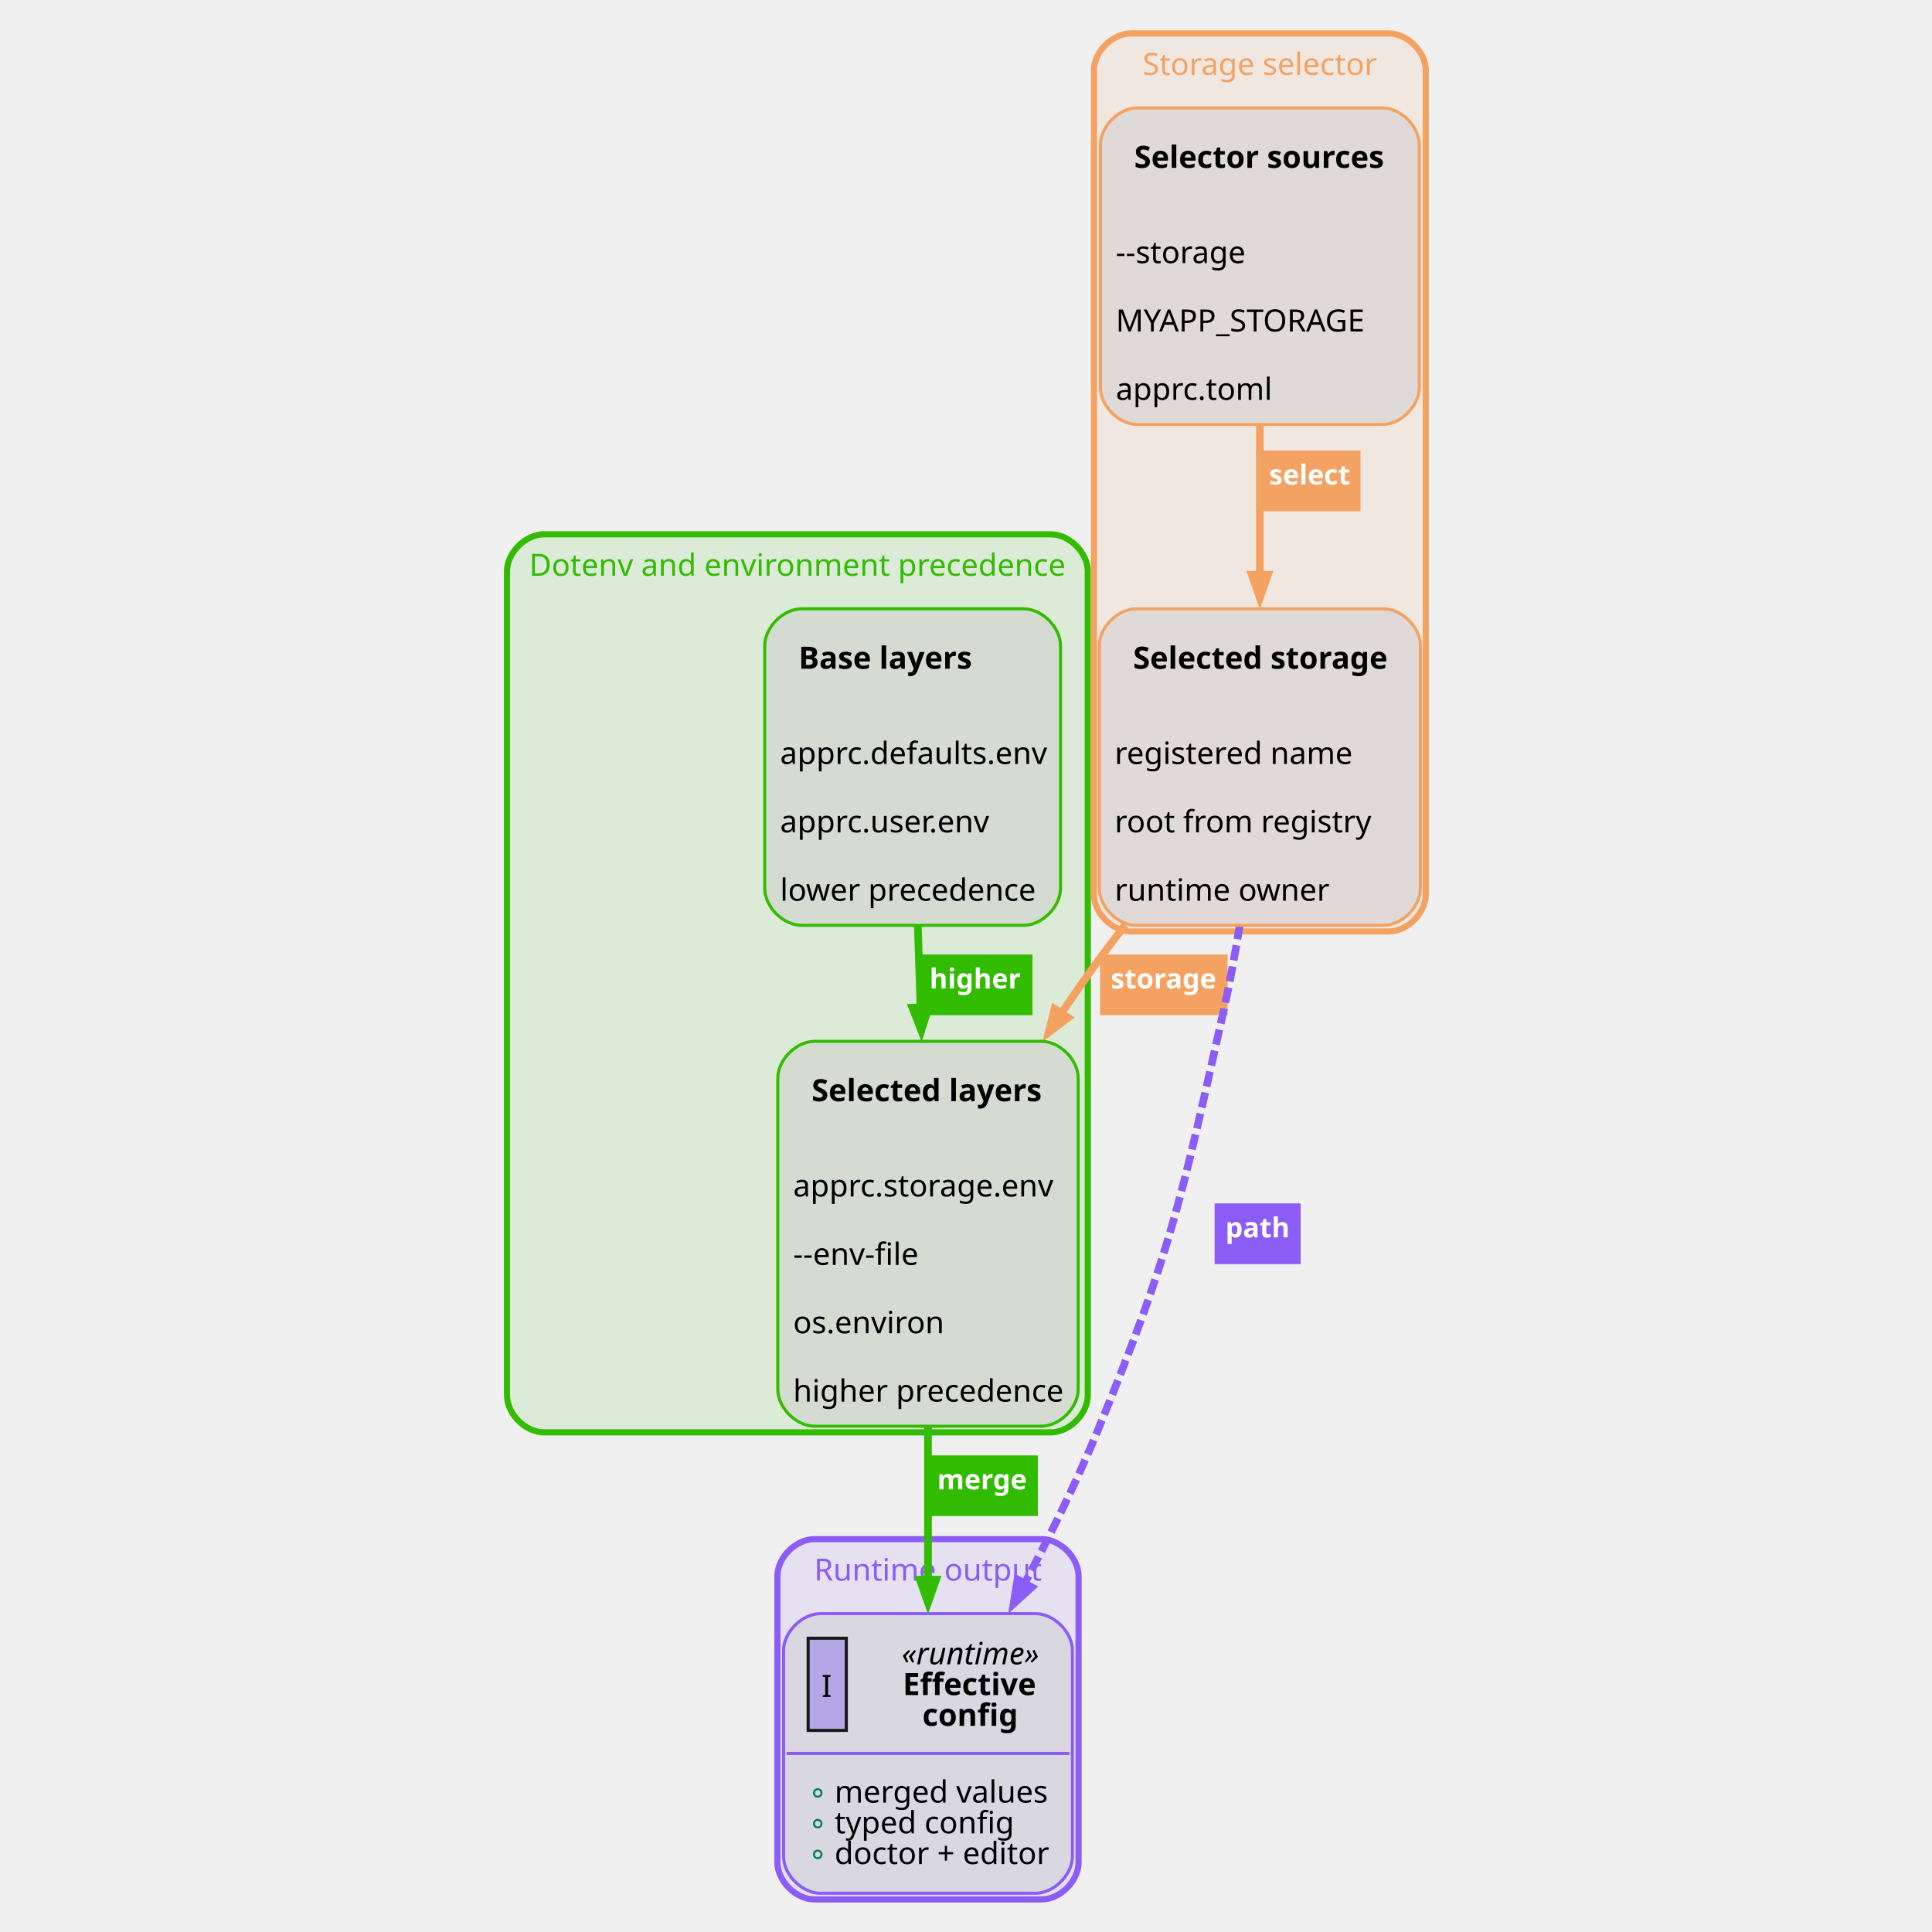
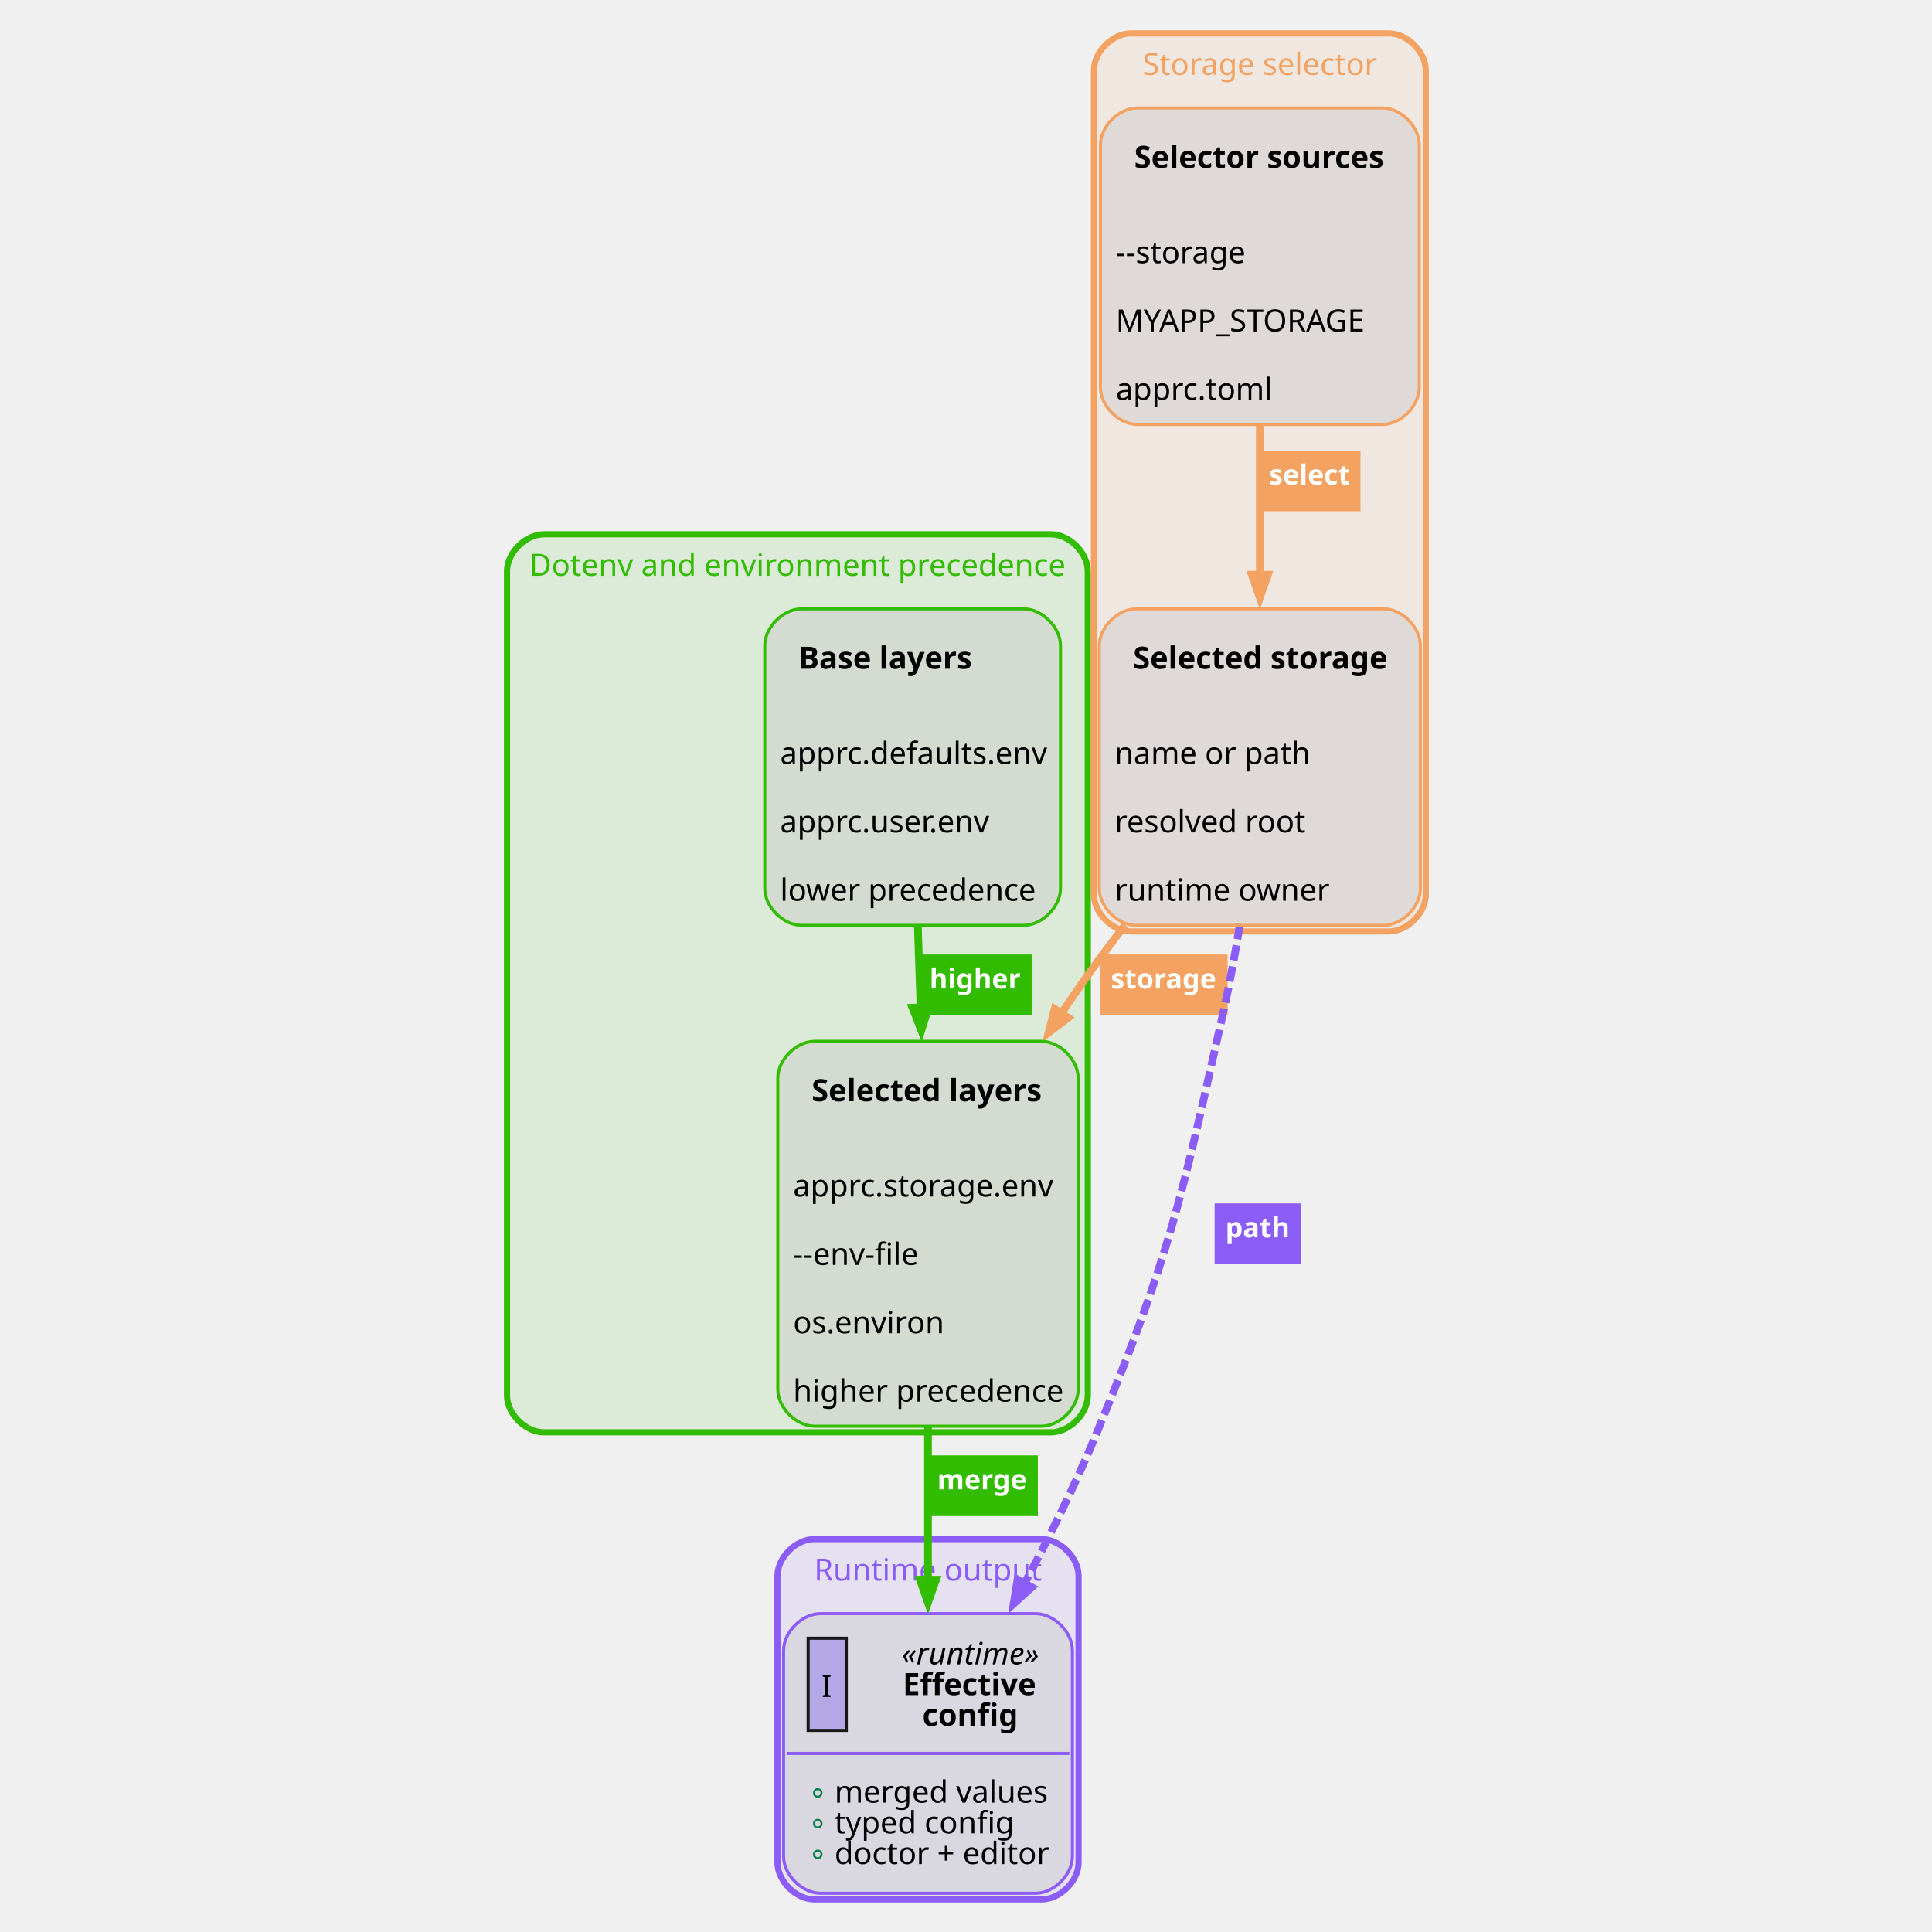
<svg xmlns="http://www.w3.org/2000/svg" width="900px" height="900px" viewBox="-188.5 0 769 769">
  <g id="graph0" class="graph" transform="scale(1.22309 1.22309) rotate(0) translate(2.88 626.13)">
    <g id="clust1" class="cluster">
      <path fill="#32bc00" fill-opacity="0.098" stroke="#32bc00" stroke-width="2" d="M20,-160C20,-160 185,-160 185,-160 191,-160 197,-166 197,-172 197,-172 197,-440.25 197,-440.25 197,-446.25 191,-452.25 185,-452.25 185,-452.25 20,-452.25 20,-452.25 14,-452.25 8,-446.25 8,-440.25 8,-440.25 8,-172 8,-172 8,-166 14,-160 20,-160" />
      <text xml:space="preserve" text-anchor="middle" x="102.5" y="-438.75" font-family="sans-serif" font-size="10.00" fill="#32bc00">Dotenv and environment precedence</text>
    </g>
    <g id="clust2" class="cluster">
      <path fill="#f4a261" fill-opacity="0.098" stroke="#f4a261" stroke-width="2" d="M211,-323C211,-323 295,-323 295,-323 301,-323 307,-329 307,-335 307,-335 307,-603.25 307,-603.25 307,-609.25 301,-615.25 295,-615.25 295,-615.25 211,-615.25 211,-615.25 205,-615.25 199,-609.25 199,-603.25 199,-603.25 199,-335 199,-335 199,-329 205,-323 211,-323" />
      <text xml:space="preserve" text-anchor="middle" x="253" y="-601.75" font-family="sans-serif" font-size="10.00" fill="#f4a261">Storage selector</text>
    </g>
    <g id="clust3" class="cluster">
      <path fill="#8b5cf6" fill-opacity="0.098" stroke="#8b5cf6" stroke-width="2" d="M108,-8C108,-8 182,-8 182,-8 188,-8 194,-14 194,-20 194,-20 194,-113.25 194,-113.25 194,-119.25 188,-125.25 182,-125.25 182,-125.25 108,-125.25 108,-125.25 102,-125.25 96,-119.25 96,-113.25 96,-113.25 96,-20 96,-20 96,-14 102,-8 108,-8" />
      <text xml:space="preserve" text-anchor="middle" x="145" y="-111.75" font-family="sans-serif" font-size="10.00" fill="#8b5cf6">Runtime output</text>
    </g>
    <g id="edge1" class="edge">
      <path fill="none" stroke="#32bc00" stroke-width="2.5" d="M141.68,-325.18C141.97,-316.47 142.28,-307.27 142.58,-298.11" />
      <polygon fill="#32bc00" stroke="#32bc00" stroke-width="2.5" points="145.2,-298.37 142.83,-290.79 139.95,-298.19 145.2,-298.37" />
      <polygon fill="#32bc00" stroke="none" points="142.5,-296.25 142.5,-315 178.5,-315 178.5,-296.25 142.5,-296.25" />
      <text xml:space="preserve" text-anchor="start" x="145.5" y="-304.45" font-family="sans-serif" font-weight="bold" font-size="9.00" fill="#ffffff">higher</text>
      <polygon fill="none" stroke="#32bc00" points="142.5,-296.25 142.5,-315 178.5,-315 178.5,-296.25 142.5,-296.25" />
    </g>
    <g id="edge2" class="edge">
      <path fill="none" stroke="#32bc00" stroke-width="2.5" d="M145,-162.34C145,-145.77 145,-127.93 145,-111.71" />
      <polygon fill="#32bc00" stroke="#32bc00" stroke-width="2.5" points="147.63,-112.05 145,-104.55 142.38,-112.05 147.63,-112.05" />
      <polygon fill="#32bc00" stroke="none" points="145,-133.25 145,-152 180.25,-152 180.25,-133.25 145,-133.25" />
      <text xml:space="preserve" text-anchor="start" x="148" y="-141.45" font-family="sans-serif" font-weight="bold" font-size="9.00" fill="#ffffff">merge</text>
      <polygon fill="none" stroke="#32bc00" points="145,-133.25 145,-152 180.25,-152 180.25,-133.25 145,-133.25" />
    </g>
    <g id="edge3" class="edge">
      <path fill="none" stroke="#f4a261" stroke-width="2.5" d="M253,-488C253,-472.42 253,-455.08 253,-438.85" />
      <polygon fill="#f4a261" stroke="#f4a261" stroke-width="2.5" points="255.63,-439.1 253,-431.6 250.38,-439.1 255.63,-439.1" />
      <polygon fill="#f4a261" stroke="none" points="253,-460.25 253,-479 285.25,-479 285.25,-460.25 253,-460.25" />
      <text xml:space="preserve" text-anchor="start" x="256" y="-468.45" font-family="sans-serif" font-weight="bold" font-size="9.00" fill="#ffffff">select</text>
      <polygon fill="none" stroke="#f4a261" points="253,-460.25 253,-479 285.25,-479 285.25,-460.25 253,-460.25" />
    </g>
    <g id="edge4" class="edge">
      <path fill="none" stroke="#f4a261" stroke-width="2.5" d="M209.19,-325.09C206.54,-321.72 203.95,-318.33 201.5,-315 197.11,-309.04 192.71,-302.74 188.4,-296.36" />
      <polygon fill="#f4a261" stroke="#f4a261" stroke-width="2.5" points="190.59,-294.92 184.26,-290.13 186.22,-297.82 190.59,-294.92" />
      <polygon fill="#f4a261" stroke="none" points="201.5,-296.25 201.5,-315 242,-315 242,-296.25 201.5,-296.25" />
      <text xml:space="preserve" text-anchor="start" x="204.5" y="-304.45" font-family="sans-serif" font-weight="bold" font-size="9.00" fill="#ffffff">storage</text>
      <polygon fill="none" stroke="#f4a261" points="201.5,-296.25 201.5,-315 242,-315 242,-296.25 201.5,-296.25" />
    </g>
    <g id="edge5" class="edge">
      <path fill="none" stroke="#8b5cf6" stroke-width="2.5" stroke-dasharray="5,2" d="M246.52,-325.41C244.95,-315.69 243.11,-305.62 241,-296.25 227.12,-234.55 224.06,-218.48 200,-160 193.2,-143.48 184.6,-126.12 176.23,-110.44" />
      <polygon fill="#8b5cf6" stroke="#8b5cf6" stroke-width="2.5" points="178.75,-109.58 172.87,-104.24 174.14,-112.09 178.75,-109.58" />
      <polygon fill="#8b5cf6" stroke="none" points="238.78,-215.25 238.78,-234 265.78,-234 265.78,-215.25 238.78,-215.25" />
      <text xml:space="preserve" text-anchor="start" x="241.78" y="-223.45" font-family="sans-serif" font-weight="bold" font-size="9.00" fill="#ffffff">path</text>
      <polygon fill="none" stroke="#8b5cf6" points="238.78,-215.25 238.78,-234 265.78,-234 265.78,-215.25 238.78,-215.25" />
    </g>
    <g id="node1" class="node">
      <path fill="#cccccc" fill-opacity="0.467" stroke="none" d="M103.88,-325C103.88,-325 176.12,-325 176.12,-325 182.12,-325 188.12,-331 188.12,-337 188.12,-337 188.12,-416 188.12,-416 188.12,-422 182.12,-428 176.12,-428 176.12,-428 103.88,-428 103.88,-428 97.88,-428 91.88,-422 91.88,-416 91.88,-416 91.88,-337 91.88,-337 91.88,-331 97.88,-325 103.88,-325" />
      <text xml:space="preserve" text-anchor="start" x="102.88" y="-408.5" font-family="sans-serif" font-weight="bold" font-size="10.00">Base layers</text>
      <text xml:space="preserve" text-anchor="start" x="96.88" y="-377.5" font-family="sans-serif" font-size="10.00">apprc.defaults.env</text>
      <text xml:space="preserve" text-anchor="start" x="96.88" y="-355.25" font-family="sans-serif" font-size="10.00">apprc.user.env</text>
      <text xml:space="preserve" text-anchor="start" x="96.88" y="-333" font-family="sans-serif" font-size="10.00">lower precedence</text>
      <path fill="none" stroke="#32bc00" d="M103.88,-325C103.88,-325 176.12,-325 176.12,-325 182.12,-325 188.12,-331 188.12,-337 188.12,-337 188.12,-416 188.12,-416 188.12,-422 182.12,-428 176.12,-428 176.12,-428 103.88,-428 103.88,-428 97.88,-428 91.88,-422 91.88,-416 91.88,-416 91.88,-337 91.88,-337 91.88,-331 97.88,-325 103.88,-325" />
    </g>
    <g id="node2" class="node">
      <path fill="#cccccc" fill-opacity="0.467" stroke="none" d="M108.12,-162C108.12,-162 181.88,-162 181.88,-162 187.88,-162 193.88,-168 193.88,-174 193.88,-174 193.88,-275.25 193.88,-275.25 193.88,-281.25 187.88,-287.25 181.88,-287.25 181.88,-287.25 108.12,-287.25 108.12,-287.25 102.12,-287.25 96.12,-281.25 96.12,-275.25 96.12,-275.25 96.12,-174 96.12,-174 96.12,-168 102.12,-162 108.12,-162" />
      <text xml:space="preserve" text-anchor="start" x="107.12" y="-267.75" font-family="sans-serif" font-weight="bold" font-size="10.00">Selected layers</text>
      <text xml:space="preserve" text-anchor="start" x="101.12" y="-236.75" font-family="sans-serif" font-size="10.00">apprc.storage.env</text>
      <text xml:space="preserve" text-anchor="start" x="101.12" y="-214.5" font-family="sans-serif" font-size="10.00">--env-file</text>
      <text xml:space="preserve" text-anchor="start" x="101.12" y="-192.25" font-family="sans-serif" font-size="10.00">os.environ</text>
      <text xml:space="preserve" text-anchor="start" x="101.12" y="-170" font-family="sans-serif" font-size="10.00">higher precedence</text>
      <path fill="none" stroke="#32bc00" d="M108.12,-162C108.12,-162 181.88,-162 181.88,-162 187.88,-162 193.88,-168 193.88,-174 193.88,-174 193.88,-275.25 193.88,-275.25 193.88,-281.25 187.88,-287.25 181.88,-287.25 181.88,-287.25 108.12,-287.25 108.12,-287.25 102.12,-287.25 96.12,-281.25 96.12,-275.25 96.12,-275.25 96.12,-174 96.12,-174 96.12,-168 102.12,-162 108.12,-162" />
    </g>
    <g id="node3" class="node">
      <path fill="#cccccc" fill-opacity="0.467" stroke="none" d="M213.12,-488C213.12,-488 292.88,-488 292.88,-488 298.88,-488 304.88,-494 304.88,-500 304.88,-500 304.88,-579 304.88,-579 304.88,-585 298.88,-591 292.88,-591 292.88,-591 213.12,-591 213.12,-591 207.12,-591 201.12,-585 201.12,-579 201.12,-579 201.12,-500 201.12,-500 201.12,-494 207.12,-488 213.12,-488" />
      <text xml:space="preserve" text-anchor="start" x="212.12" y="-571.5" font-family="sans-serif" font-weight="bold" font-size="10.00">Selector sources</text>
      <text xml:space="preserve" text-anchor="start" x="206.12" y="-540.5" font-family="sans-serif" font-size="10.00">--storage</text>
      <text xml:space="preserve" text-anchor="start" x="206.12" y="-518.25" font-family="sans-serif" font-size="10.00">MYAPP_STORAGE</text>
      <text xml:space="preserve" text-anchor="start" x="206.12" y="-496" font-family="sans-serif" font-size="10.00">apprc.toml</text>
      <path fill="none" stroke="#f4a261" d="M213.12,-488C213.12,-488 292.88,-488 292.88,-488 298.88,-488 304.88,-494 304.88,-500 304.88,-500 304.88,-579 304.88,-579 304.88,-585 298.88,-591 292.88,-591 292.88,-591 213.12,-591 213.12,-591 207.12,-591 201.12,-585 201.12,-579 201.12,-579 201.12,-500 201.12,-500 201.12,-494 207.12,-488 213.12,-488" />
    </g>
    <g id="node4" class="node">
      <path fill="#cccccc" fill-opacity="0.467" stroke="none" d="M212.75,-325C212.75,-325 293.25,-325 293.25,-325 299.25,-325 305.25,-331 305.25,-337 305.25,-337 305.25,-416 305.25,-416 305.25,-422 299.25,-428 293.25,-428 293.25,-428 212.75,-428 212.75,-428 206.75,-428 200.75,-422 200.75,-416 200.75,-416 200.75,-337 200.75,-337 200.75,-331 206.75,-325 212.75,-325" />
      <text xml:space="preserve" text-anchor="start" x="211.75" y="-408.5" font-family="sans-serif" font-weight="bold" font-size="10.00">Selected storage</text>
-       <text xml:space="preserve" text-anchor="start" x="205.75" y="-377.5" font-family="sans-serif" font-size="10.00">registered name</text>
-       <text xml:space="preserve" text-anchor="start" x="205.75" y="-355.25" font-family="sans-serif" font-size="10.00">root from registry</text>
+       <text xml:space="preserve" text-anchor="start" x="205.75" y="-377.5" font-family="sans-serif" font-size="10.00">name or path</text>
+       <text xml:space="preserve" text-anchor="start" x="205.75" y="-355.25" font-family="sans-serif" font-size="10.00">resolved root</text>
      <text xml:space="preserve" text-anchor="start" x="205.75" y="-333" font-family="sans-serif" font-size="10.00">runtime owner</text>
      <path fill="none" stroke="#f4a261" d="M212.75,-325C212.75,-325 293.25,-325 293.25,-325 299.25,-325 305.25,-331 305.25,-337 305.25,-337 305.25,-416 305.25,-416 305.25,-422 299.25,-428 293.25,-428 293.25,-428 212.75,-428 212.75,-428 206.75,-428 200.75,-422 200.75,-416 200.75,-416 200.75,-337 200.75,-337 200.75,-331 206.75,-325 212.75,-325" />
    </g>
    <g id="node5" class="node">
      <path fill="#cccccc" fill-opacity="0.467" stroke="none" d="M110,-10C110,-10 180,-10 180,-10 186,-10 192,-16 192,-22 192,-22 192,-89 192,-89 192,-95 186,-101 180,-101 180,-101 110,-101 110,-101 104,-101 98,-95 98,-89 98,-89 98,-22 98,-22 98,-16 104,-10 110,-10" />
      <polygon fill="#b4a7e5" stroke="none" points="106,-63 106,-93 118.42,-93 118.42,-63 106,-63" />
      <polygon fill="none" stroke="#181818" points="106,-63 106,-93 118.42,-93 118.42,-63 106,-63" />
      <text xml:space="preserve" text-anchor="start" x="110.33" y="-73.88" font-family="sans-serif" font-size="10.00">I</text>
      <text xml:space="preserve" text-anchor="start" x="136.42" y="-84.5" font-family="sans-serif" font-style="italic" font-size="10.00">«runtime»</text>
      <text xml:space="preserve" text-anchor="start" x="136.79" y="-74.5" font-family="sans-serif" font-weight="bold" font-size="10.00">Effective</text>
      <text xml:space="preserve" text-anchor="start" x="143.17" y="-64.5" font-family="sans-serif" font-weight="bold" font-size="10.00">config</text>
      <polygon fill="#8b5cf6" stroke="none" points="99,-55 99,-56 191,-56 191,-55 99,-55" />
      <text xml:space="preserve" text-anchor="start" x="106" y="-39.5" font-family="sans-serif" font-size="10.00" fill="#038048">∘</text>
      <text xml:space="preserve" text-anchor="start" x="112" y="-39.5" font-family="sans-serif" font-size="10.00"> merged values</text>
      <text xml:space="preserve" text-anchor="start" x="106" y="-29.5" font-family="sans-serif" font-size="10.00" fill="#038048">∘</text>
      <text xml:space="preserve" text-anchor="start" x="112" y="-29.5" font-family="sans-serif" font-size="10.00"> typed config</text>
      <text xml:space="preserve" text-anchor="start" x="106" y="-19.5" font-family="sans-serif" font-size="10.00" fill="#038048">∘</text>
      <text xml:space="preserve" text-anchor="start" x="112" y="-19.5" font-family="sans-serif" font-size="10.00"> doctor + editor</text>
      <path fill="none" stroke="#8b5cf6" d="M110,-10C110,-10 180,-10 180,-10 186,-10 192,-16 192,-22 192,-22 192,-89 192,-89 192,-95 186,-101 180,-101 180,-101 110,-101 110,-101 104,-101 98,-95 98,-89 98,-89 98,-22 98,-22 98,-16 104,-10 110,-10" />
    </g>
  </g>
</svg>
